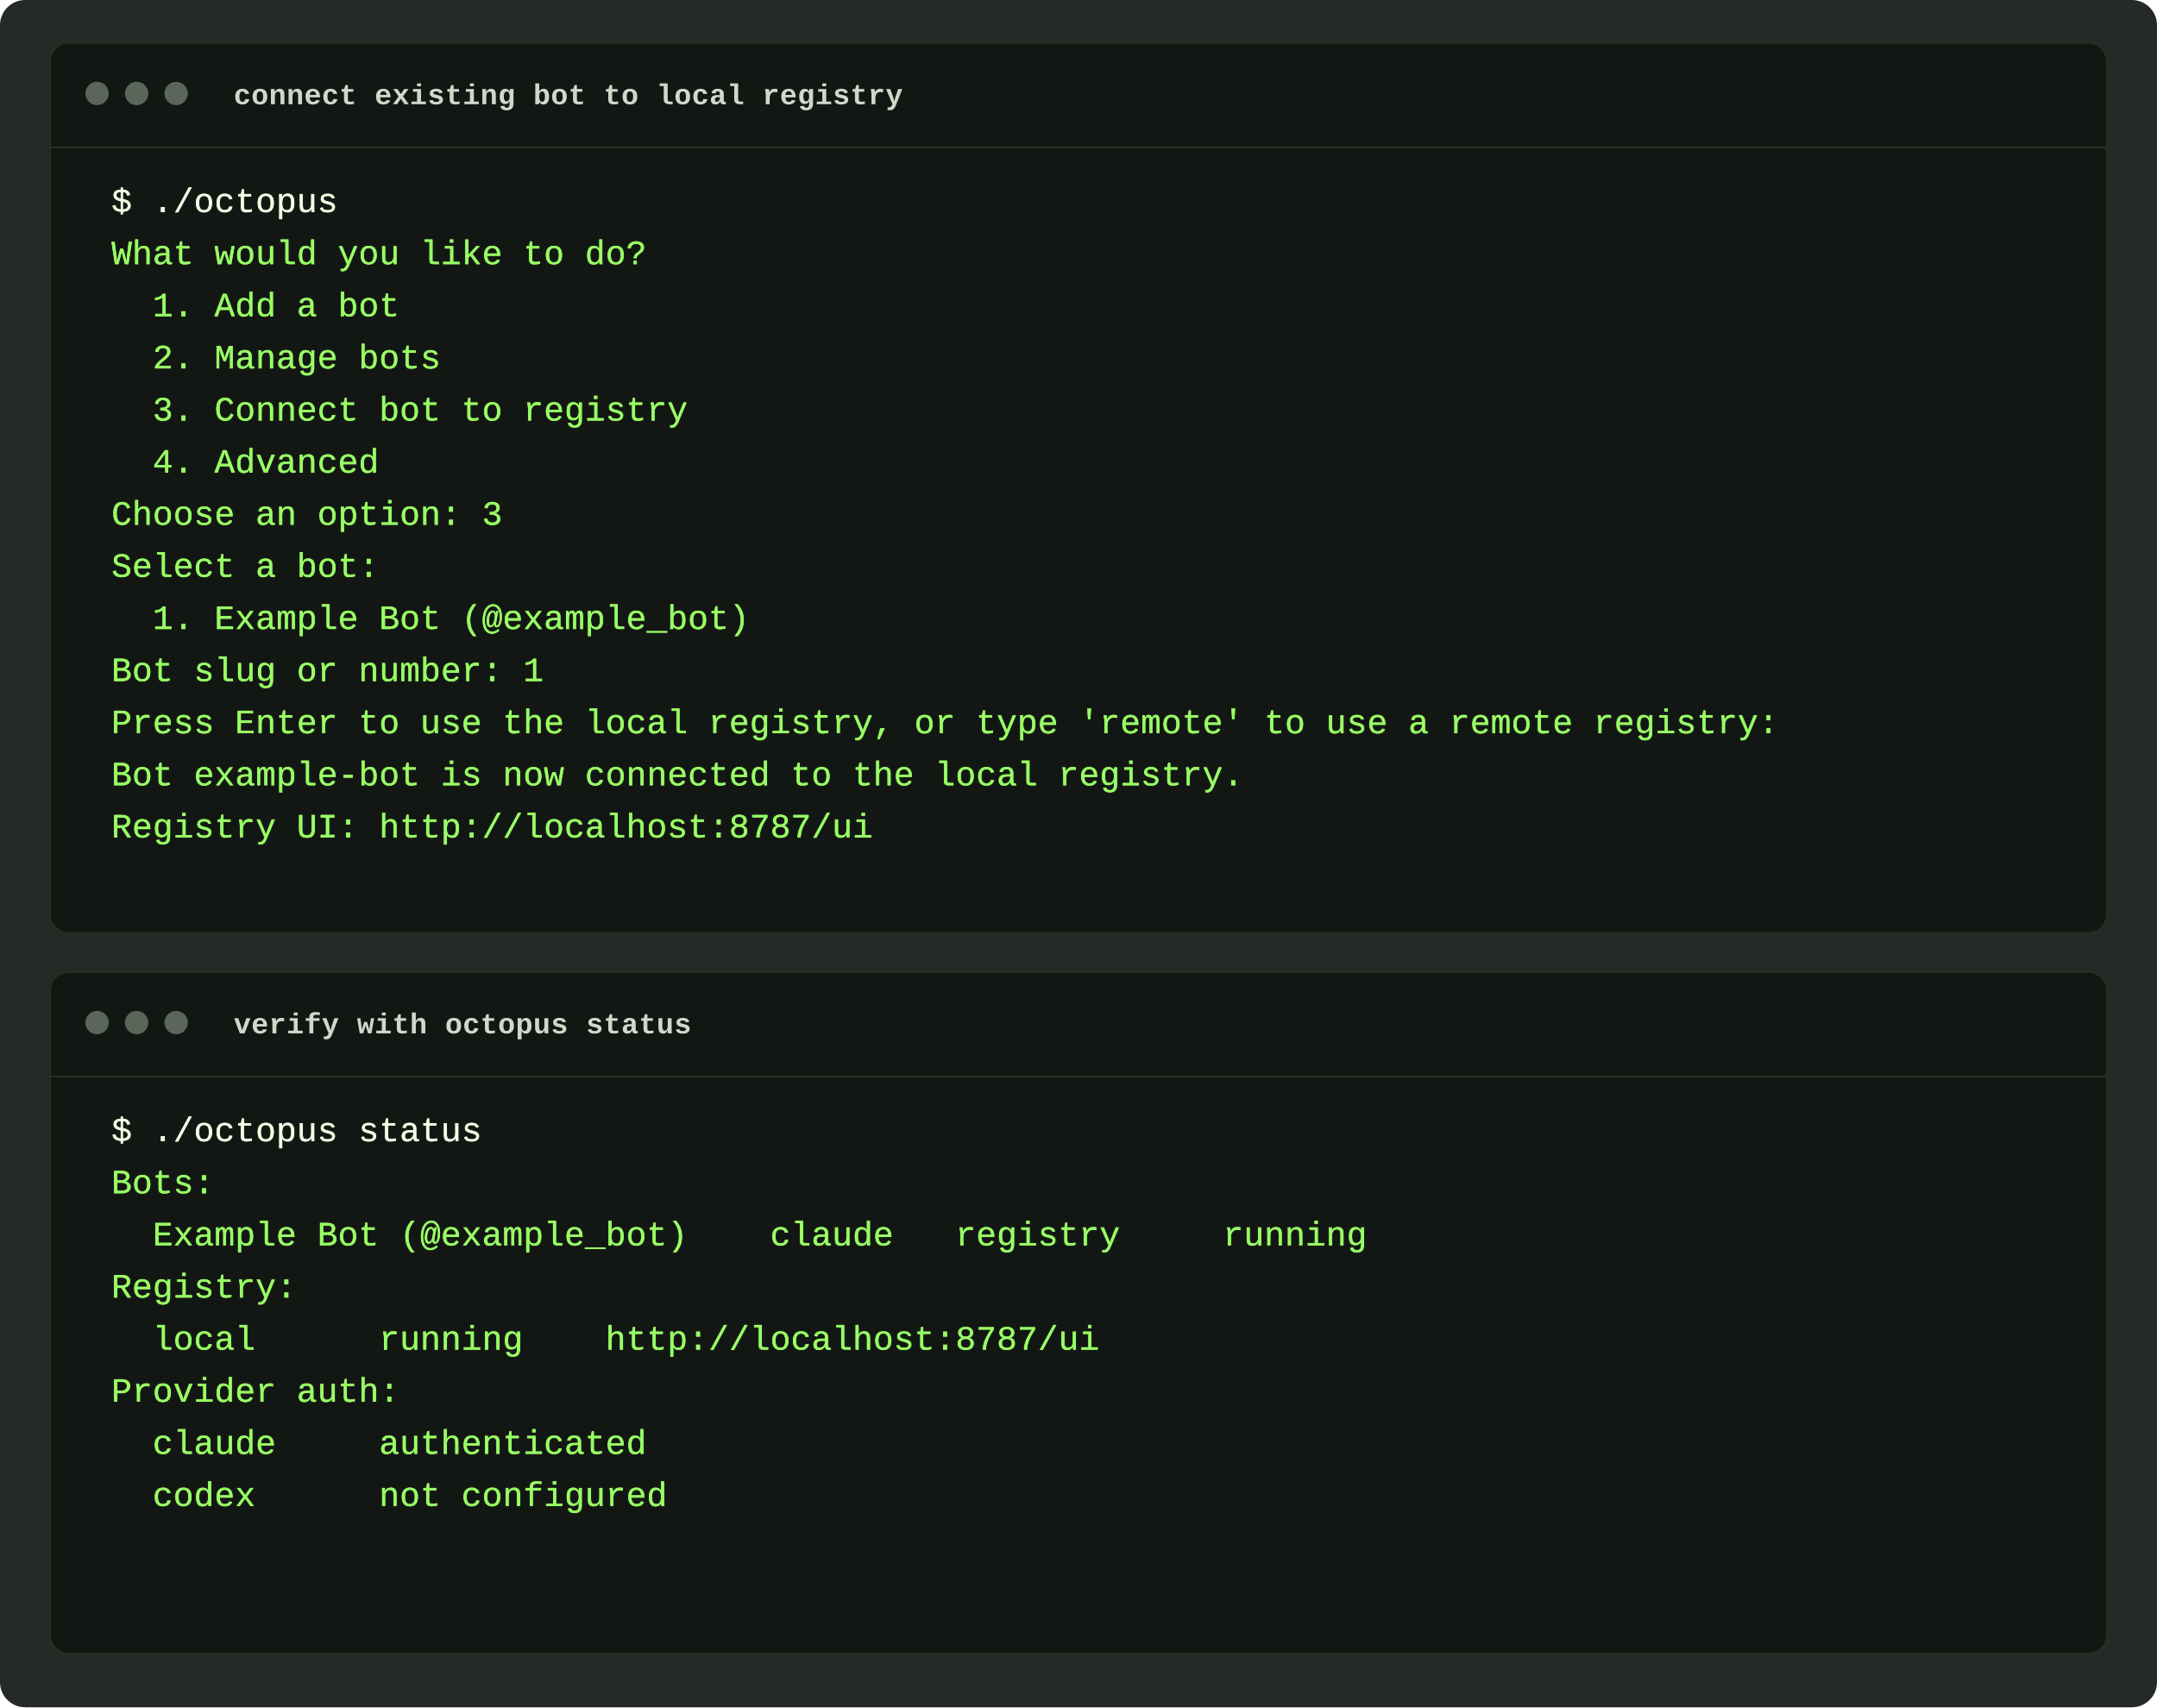
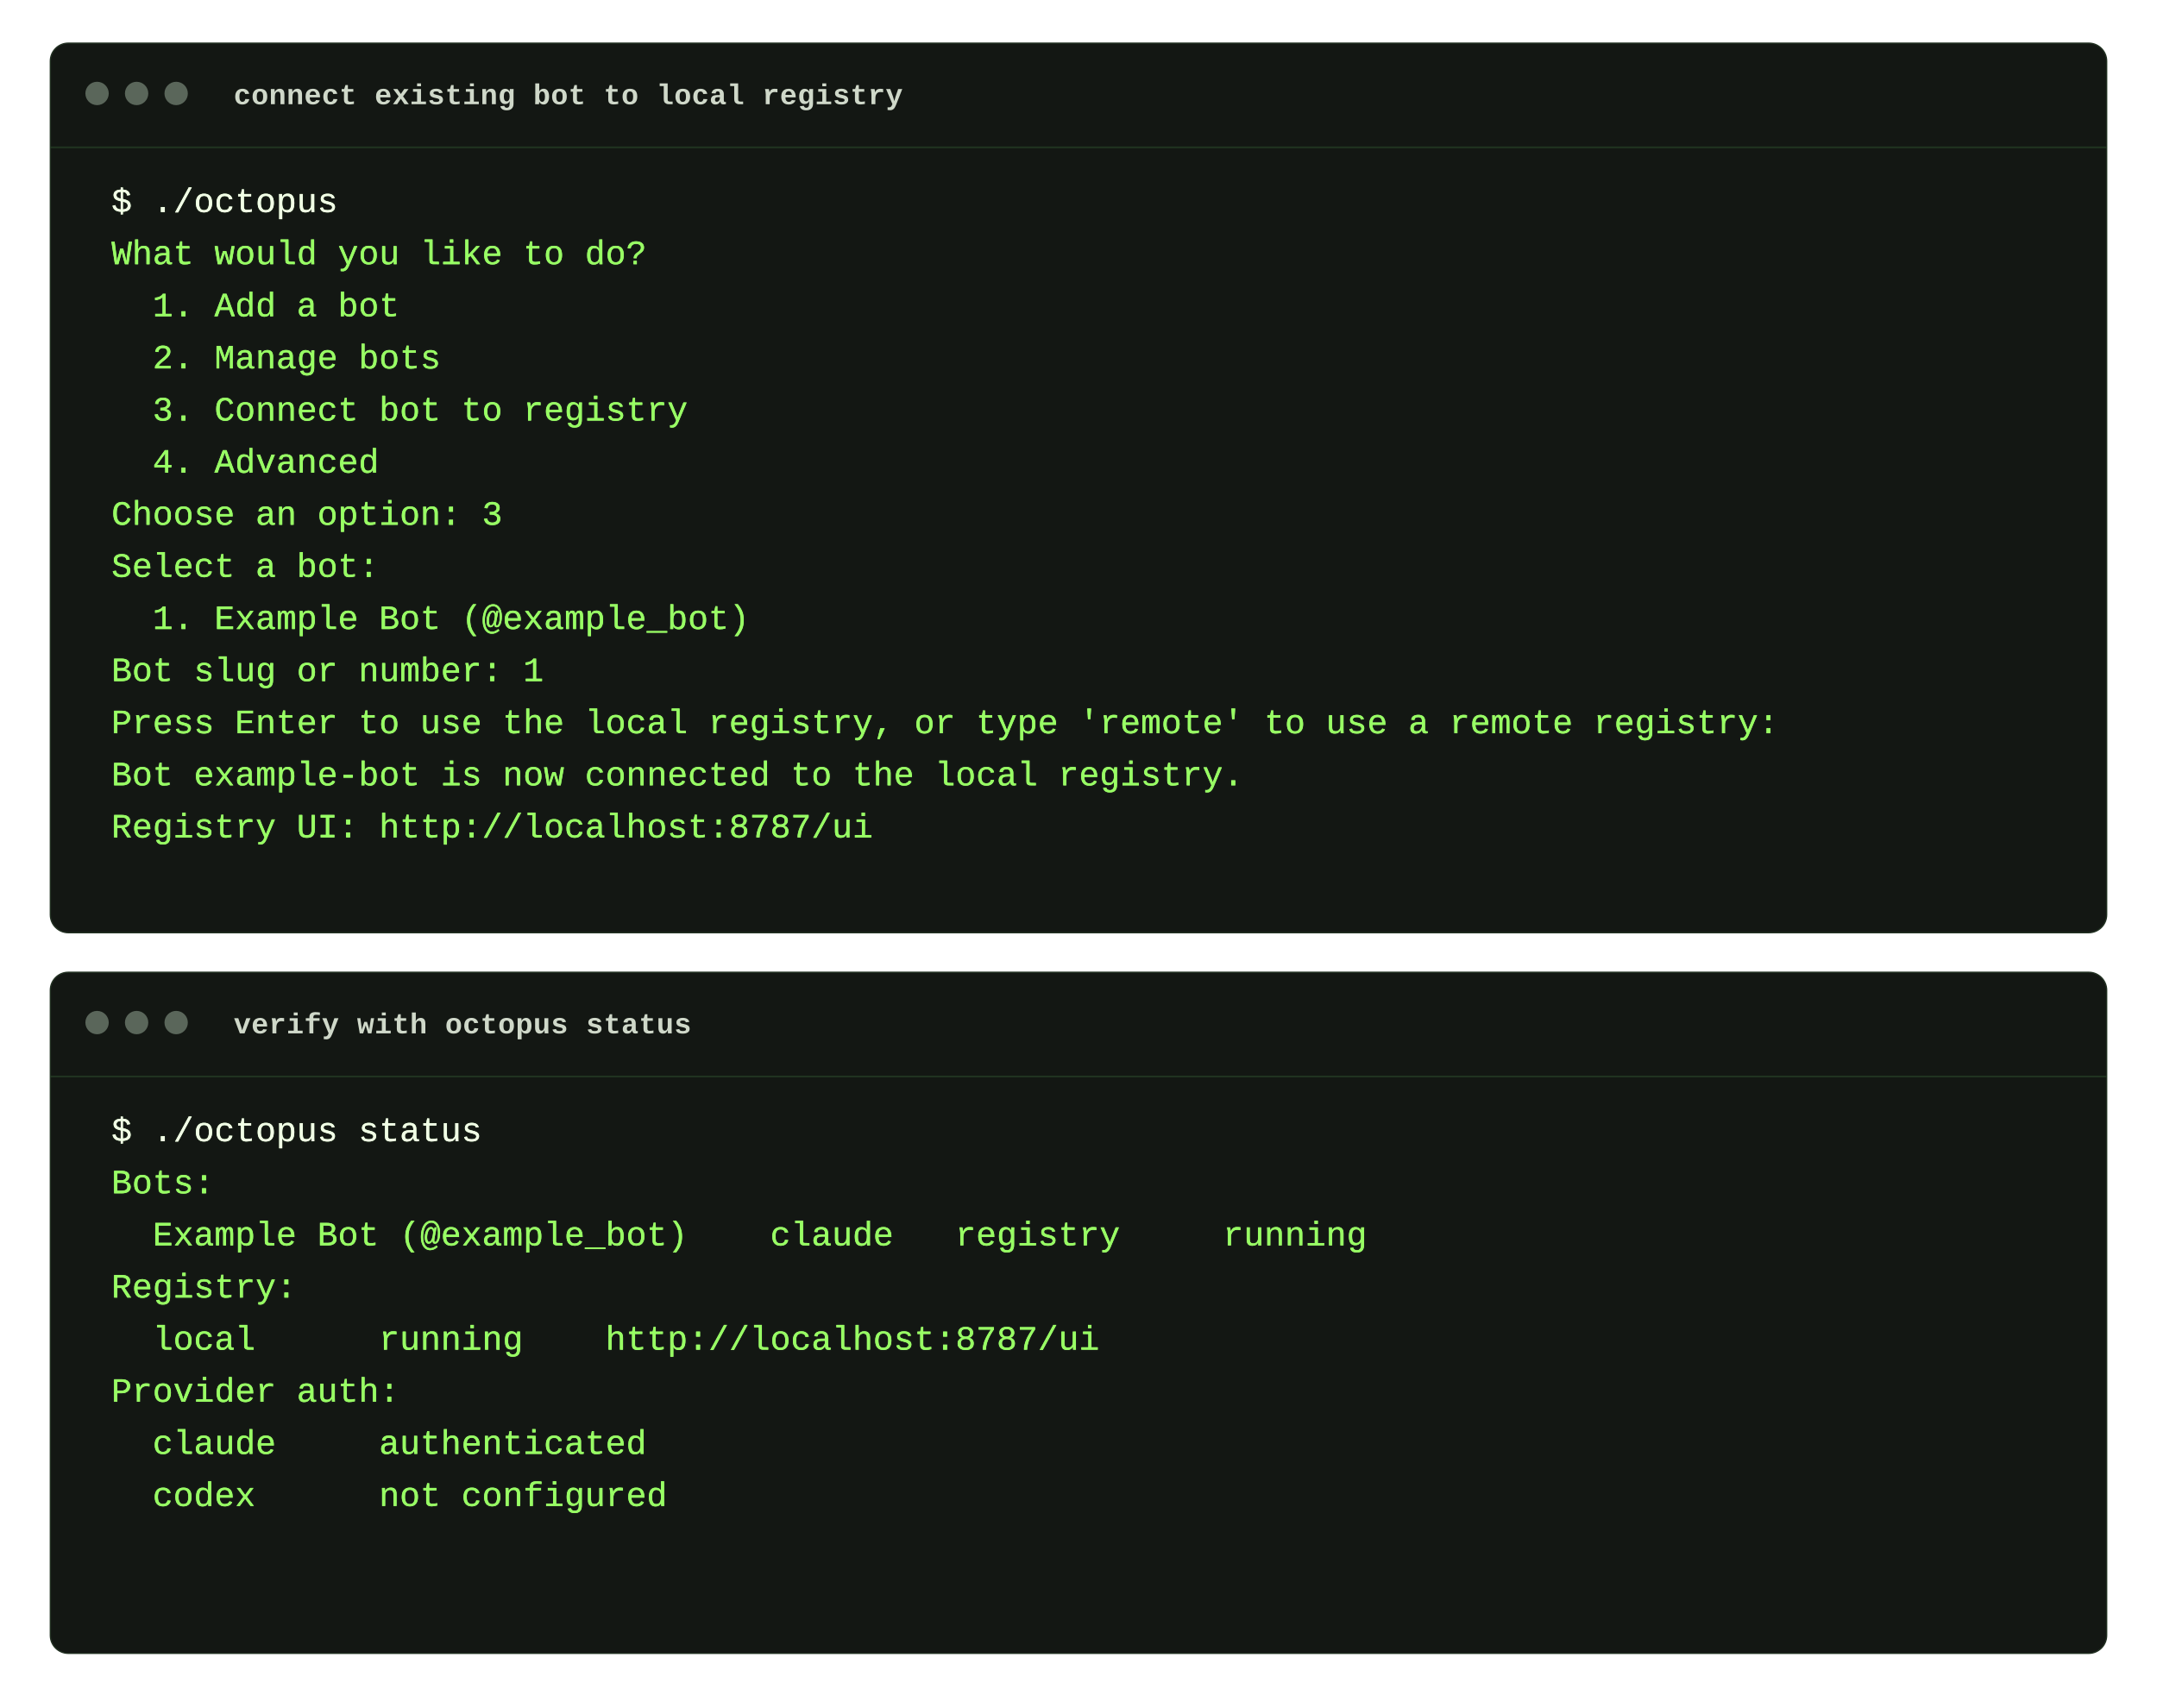
<svg xmlns="http://www.w3.org/2000/svg" width="1200" height="950" viewBox="0 0 1200 950" role="img" aria-labelledby="title desc">
  <style>
-     .bg { fill: #262a26; }
    .panel { fill: #131713; stroke: #223122; stroke-width: 0.7; }
    .rule { stroke: #274227; stroke-width: 1; opacity: 0.65; }
    .dot { fill: #5a665a; }
    .label { fill: #cfd8c9; font: 600 16px "IBM Plex Mono", "SFMono-Regular", Menlo, Monaco, Consolas, "Liberation Mono", monospace; letter-spacing: 0.2px; }
    .line { fill: #98ff64; font: 19px "IBM Plex Mono", "SFMono-Regular", Menlo, Monaco, Consolas, "Liberation Mono", monospace; letter-spacing: 0.05px; }
    .glow-copy { opacity: 0.42; filter: url(#crt-glow); }
    .prompt { fill: #f1ffe6; }
  </style>
  <defs>
    <filter id="crt-glow" x="-20%" y="-20%" width="140%" height="140%">
      <feGaussianBlur stdDeviation="0.6" result="blur" />
      <feColorMatrix in="blur" type="matrix" values="0 0 0 0 0.55 0 0 0 0 1 0 0 0 0 0.35 0 0 0 0.45 0" result="glow" />
      <feMerge>
        <feMergeNode in="glow" />
      </feMerge>
    </filter>
  </defs>
-   <rect class="bg" x="0" y="0" width="1200" height="950" rx="14" />
  <g transform="translate(28 24)">
    <rect class="panel" x="0" y="0" width="1144" height="495" rx="10" />
    <circle class="dot" cx="26" cy="28" r="6.5" />
    <circle class="dot" cx="48" cy="28" r="6.5" />
    <circle class="dot" cx="70" cy="28" r="6.5" />
    <text class="label" x="102" y="34">connect existing bot to local registry</text>
    <line class="rule" x1="0" y1="58" x2="1144" y2="58" />
    <g id="copy-connect-local">
      <text class="line" xml:space="preserve">
        <tspan class="prompt" x="34" y="94">$ ./octopus</tspan>
        <tspan x="34" dy="29">What would you like to do?</tspan>
        <tspan x="34" dy="29">  1. Add a bot</tspan>
        <tspan x="34" dy="29">  2. Manage bots</tspan>
        <tspan x="34" dy="29">  3. Connect bot to registry</tspan>
        <tspan x="34" dy="29">  4. Advanced</tspan>
        <tspan x="34" dy="29">Choose an option: 3</tspan>
        <tspan x="34" dy="29" />
        <tspan x="34" dy="29">Select a bot:</tspan>
        <tspan x="34" dy="29">  1. Example Bot (@example_bot)</tspan>
        <tspan x="34" dy="29">Bot slug or number: 1</tspan>
        <tspan x="34" dy="29">Press Enter to use the local registry, or type 'remote' to use a remote registry:</tspan>
        <tspan x="34" dy="29">Bot example-bot is now connected to the local registry.</tspan>
        <tspan x="34" dy="29">Registry UI: http://localhost:8787/ui</tspan>
      </text>
    </g>
    <use href="#copy-connect-local" class="glow-copy" />
    <use href="#copy-connect-local" />
    <rect class="panel" x="0" y="517" width="1144" height="379" rx="10" />
    <circle class="dot" cx="26" cy="545" r="6.5" />
    <circle class="dot" cx="48" cy="545" r="6.5" />
    <circle class="dot" cx="70" cy="545" r="6.5" />
    <text class="label" x="102" y="551">verify with octopus status</text>
    <line class="rule" x1="0" y1="575" x2="1144" y2="575" />
    <g id="copy-connect-local-status">
      <text class="line" xml:space="preserve">
        <tspan class="prompt" x="34" y="611">$ ./octopus status</tspan>
        <tspan x="34" dy="29">Bots:</tspan>
        <tspan x="34" dy="29">  Example Bot (@example_bot)    claude   registry     running</tspan>
        <tspan x="34" dy="29" />
        <tspan x="34" dy="29">Registry:</tspan>
        <tspan x="34" dy="29">  local      running    http://localhost:8787/ui</tspan>
        <tspan x="34" dy="29" />
        <tspan x="34" dy="29">Provider auth:</tspan>
        <tspan x="34" dy="29">  claude     authenticated</tspan>
        <tspan x="34" dy="29">  codex      not configured</tspan>
      </text>
    </g>
    <use href="#copy-connect-local-status" class="glow-copy" />
    <use href="#copy-connect-local-status" />
  </g>
</svg>
